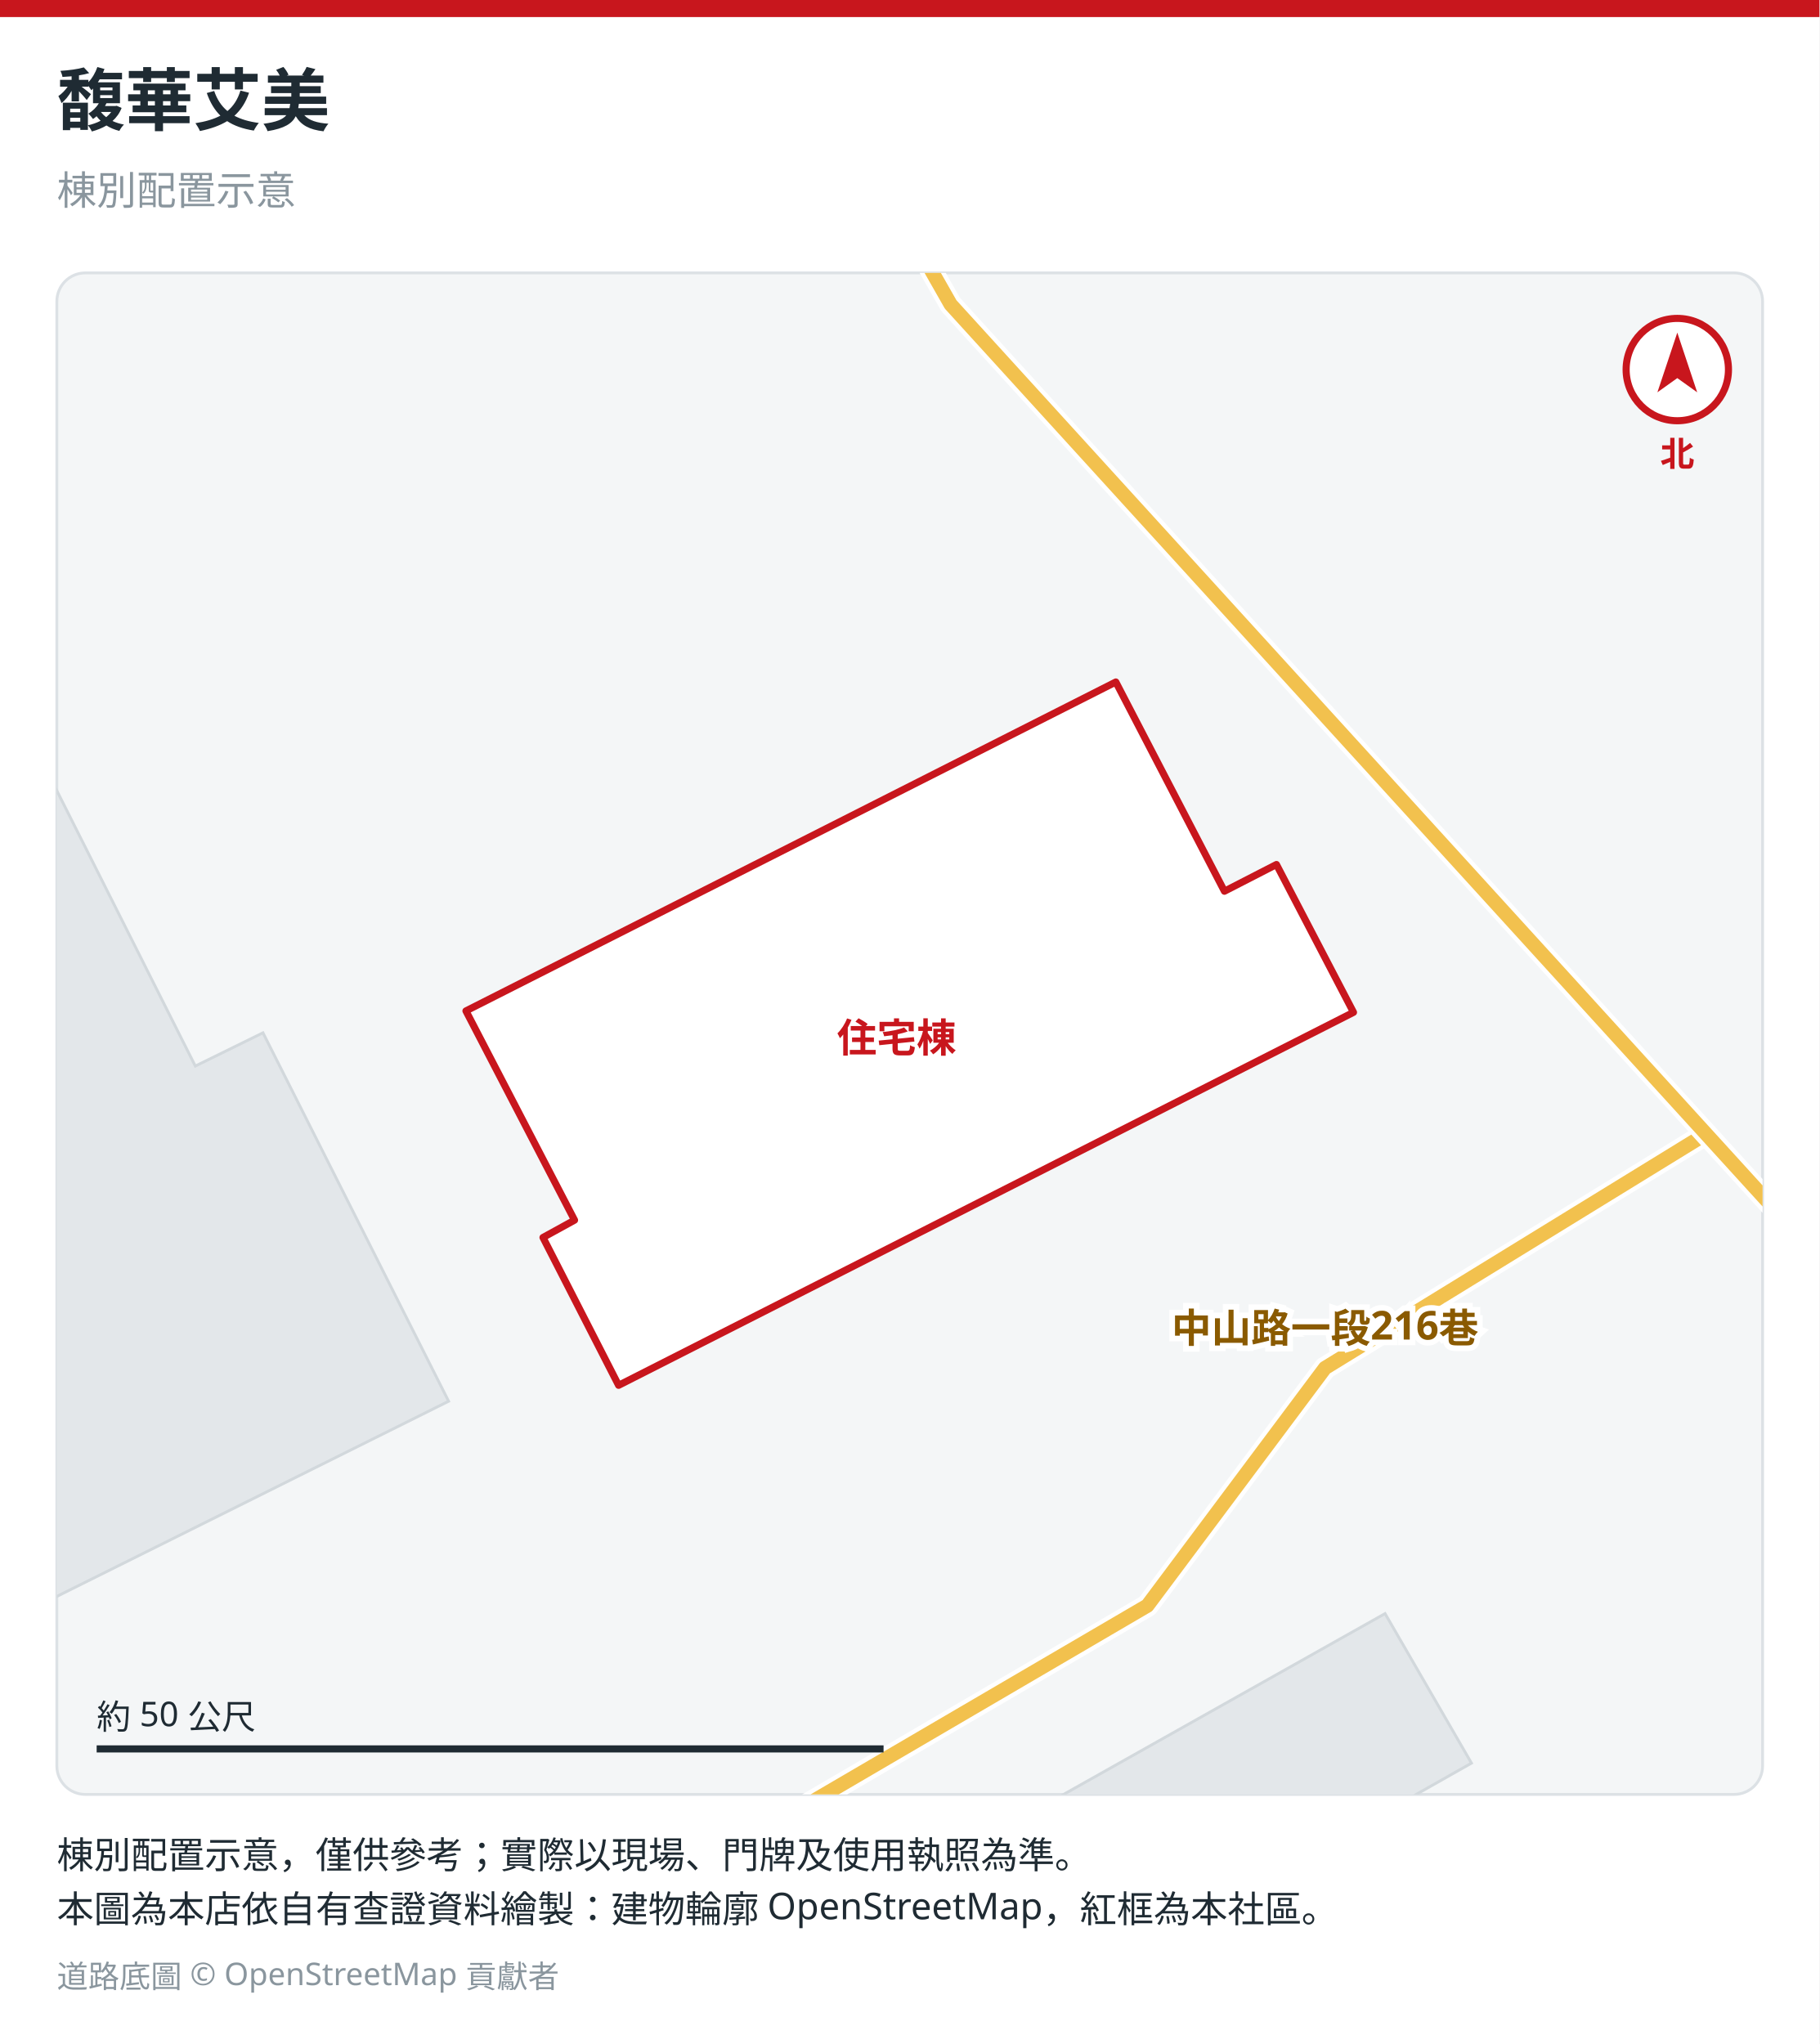
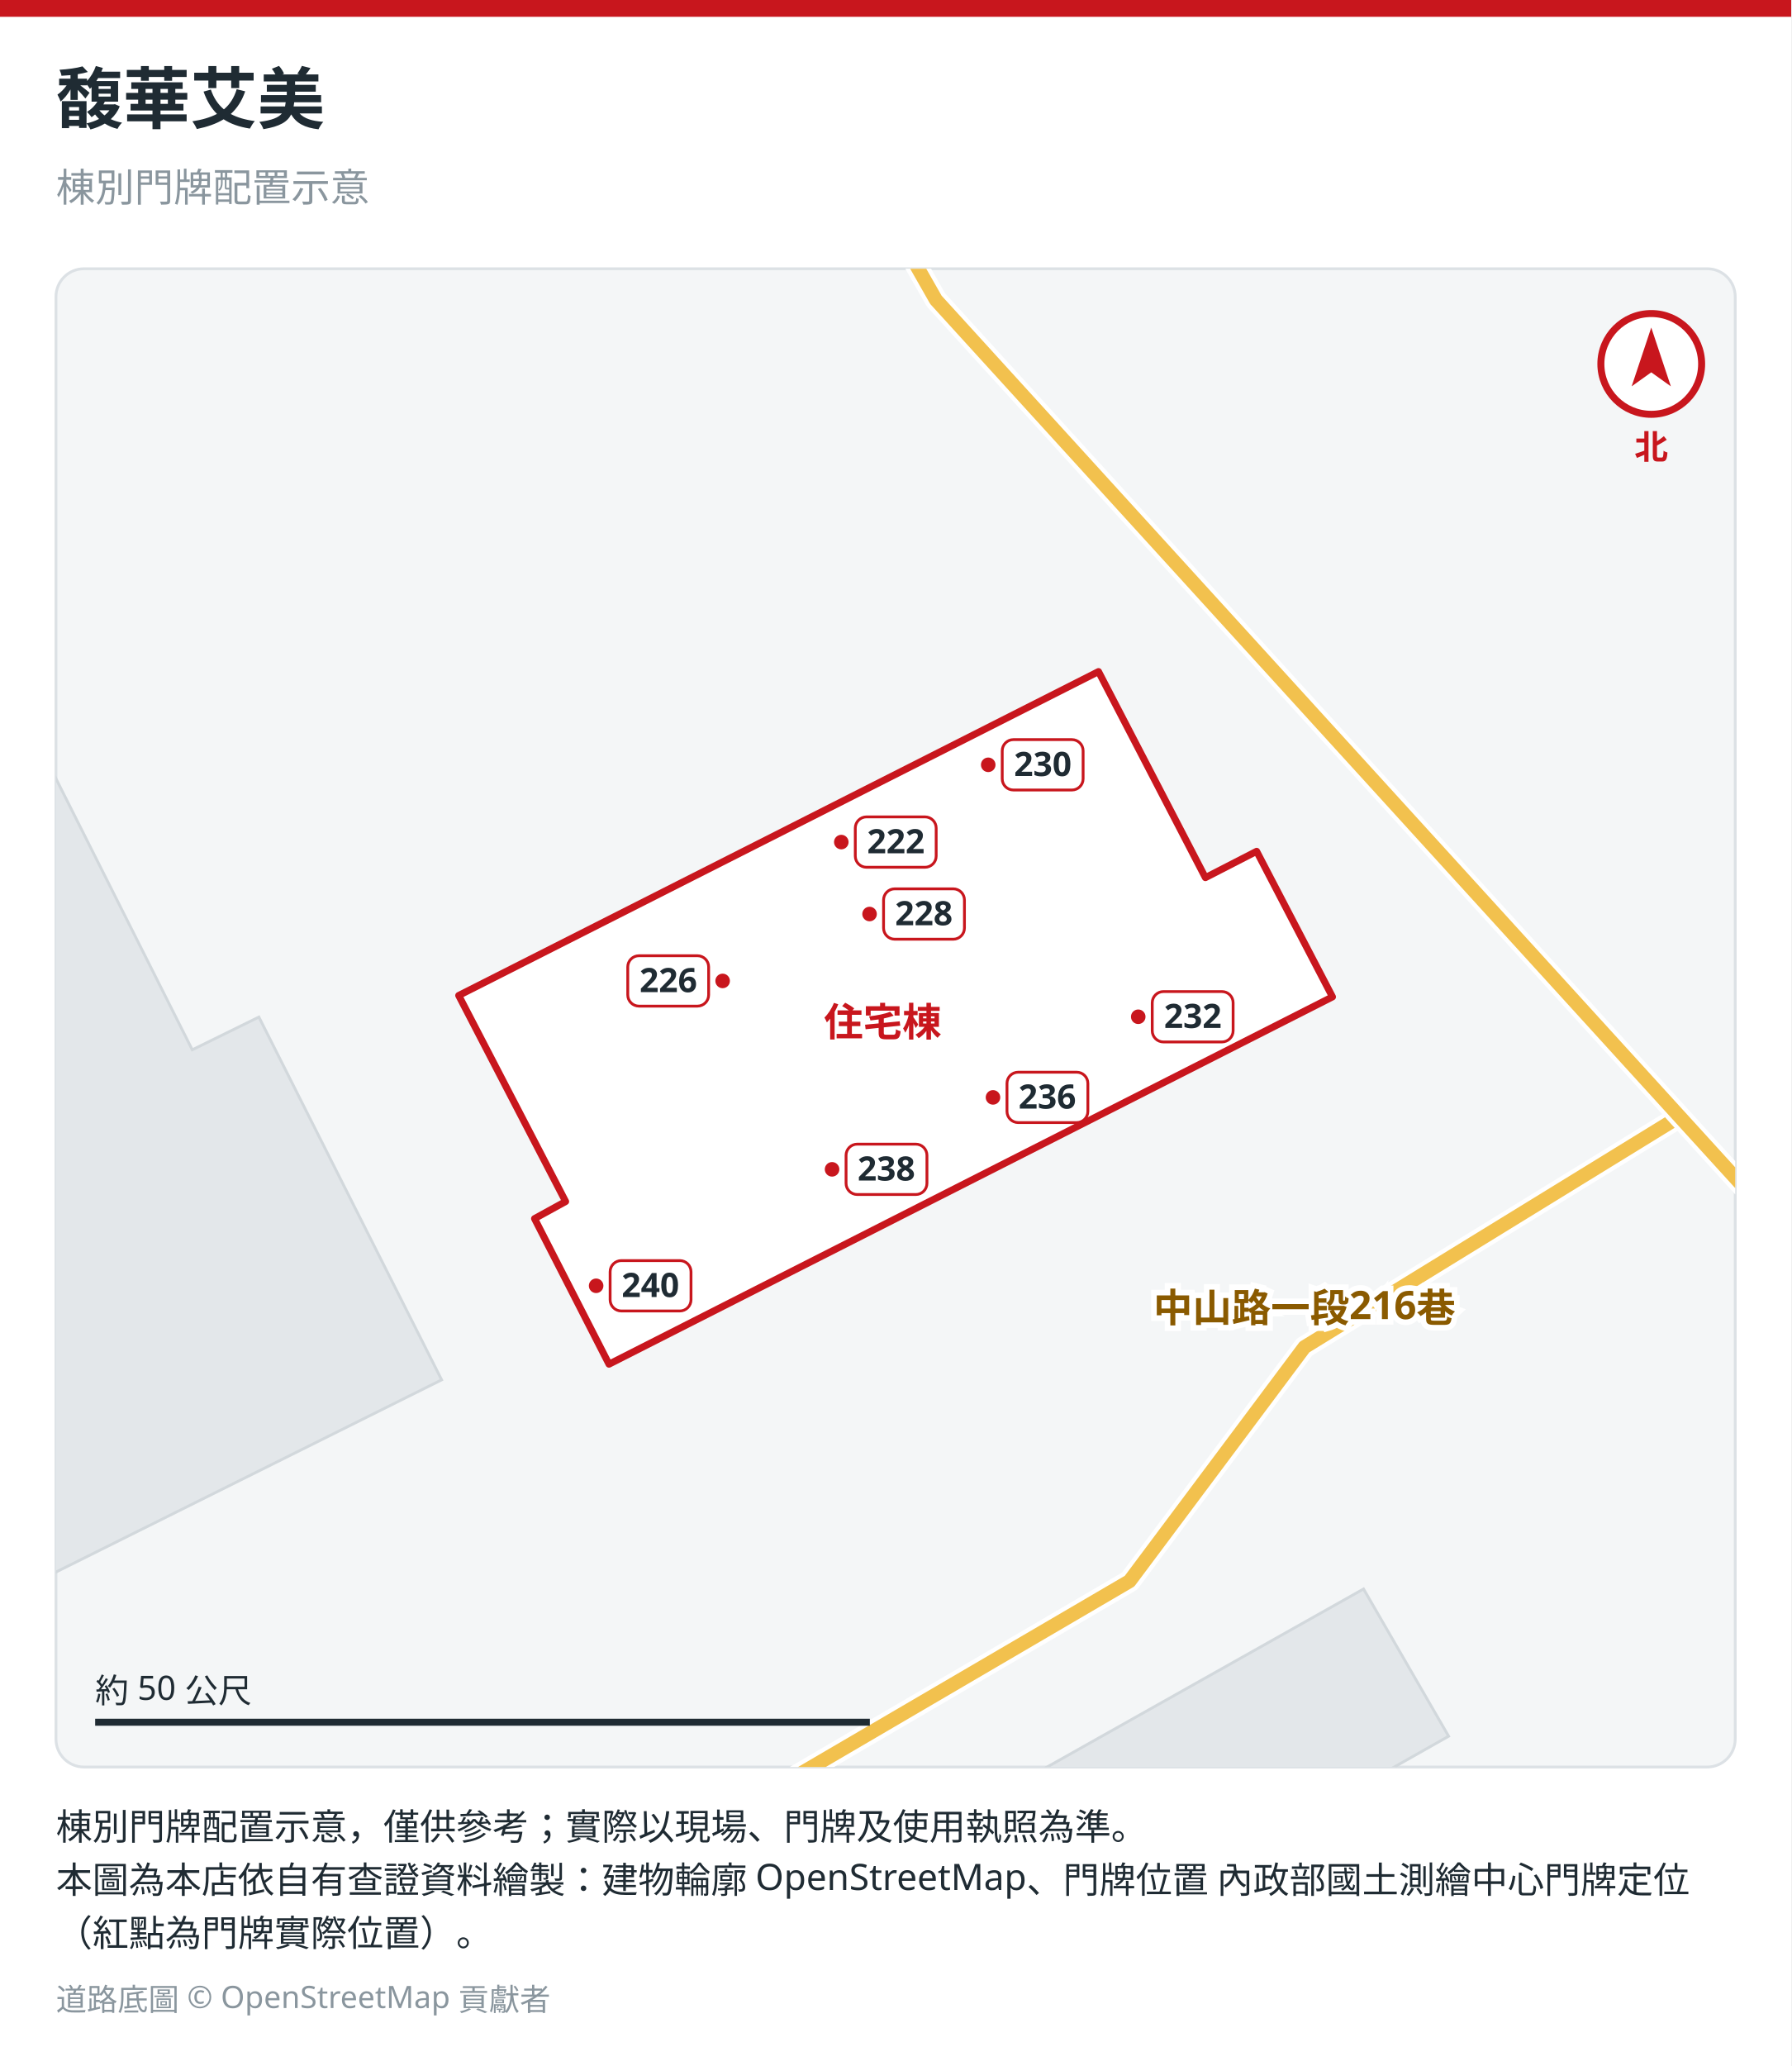
- <svg xmlns="http://www.w3.org/2000/svg" viewBox="0 0 640 719" preserveAspectRatio="xMidYMin meet" style="width:100%;height:auto;max-width:1280px" font-family="Noto Sans TC, Microsoft JhengHei, PingFang TC, sans-serif">
+ <svg xmlns="http://www.w3.org/2000/svg" viewBox="0 0 640 738" preserveAspectRatio="xMidYMin meet" style="width:100%;height:auto;max-width:1280px" font-family="Noto Sans TC, Microsoft JhengHei, PingFang TC, sans-serif">
  <rect width="100%" height="100%" fill="#FFFFFF" />
  <rect width="100%" height="6" fill="#C8161D" />
  <text x="20" y="44" font-size="24" font-weight="700" fill="#1F2B33">馥華艾美</text>
-   <text x="20" y="72" font-size="14" fill="#8A969E">棟別配置示意</text>
+   <text x="20" y="72" font-size="14" fill="#8A969E">棟別門牌配置示意</text>
  <defs>
    <clipPath id="c">
      <rect x="20.0" y="96.0" width="600.0" height="535.2" rx="10" />
    </clipPath>
  </defs>
  <rect x="20.0" y="96.0" width="600.0" height="535.2" rx="10" fill="#F4F6F7" stroke="#DCE1E5" />
  <g clip-path="url(#c)">
    <path d="M99.2,801.7 L127.9,868.7 L281.8,802.8 L253.0,736.4 Z" fill="#E3E7EA" stroke="#D2D8DC" stroke-width="1" />
    <path d="M302.3,671.6 L332.7,724.8 L517.6,620.2 L487.2,567.6 Z" fill="#E3E7EA" stroke="#D2D8DC" stroke-width="1" />
    <path d="M669.3,-115.4 L699.2,-95.0 L757.3,-178.5 L859.1,-108.8 L958.2,-41.3 L973.1,-31.3 L804.9,211.7 L598.4,71.1 L555.8,0.2 L606.2,-70.1 Z" fill="#E3E7EA" stroke="#D2D8DC" stroke-width="1" />
    <path d="M618.3,-128.7 L565.2,-102.2 L519.3,-193.5 L572.4,-220.1 Z" fill="#E3E7EA" stroke="#D2D8DC" stroke-width="1" />
    <path d="M-221.9,227.2 L-49.2,141.4 L-30.4,177.9 L68.7,375.0 L92.5,363.3 L157.8,492.9 L-38.7,590.8 L-104.0,461.3 L-203.6,263.7 Z" fill="#E3E7EA" stroke="#D2D8DC" stroke-width="1" />
    <path d="M-319.3,153.0 L-218.6,321.8 L-220.8,385.5 L15.0,768.5 L61.0,765.2 L403.6,564.8 L466.1,481.2 L598.4,399.9" fill="none" stroke="#FFFFFF" stroke-width="8" stroke-linecap="round" stroke-linejoin="round" />
    <path d="M-319.3,153.0 L-218.6,321.8 L-220.8,385.5 L15.0,768.5 L61.0,765.2 L403.6,564.8 L466.1,481.2 L598.4,399.9" fill="none" stroke="#F2C14E" stroke-width="5" stroke-linecap="round" stroke-linejoin="round" />
    <path d="M206.5,-117.7 L334.4,107.1 L633.3,435.3" fill="none" stroke="#FFFFFF" stroke-width="8" stroke-linecap="round" stroke-linejoin="round" />
    <path d="M206.5,-117.7 L334.4,107.1 L633.3,435.3" fill="none" stroke="#F2C14E" stroke-width="5" stroke-linecap="round" stroke-linejoin="round" />
    <path d="M163.9,355.6 L392.5,239.9 L430.7,313.5 L449.0,304.1 L476.1,356.1 L217.6,487.3 L191.0,435.3 L202.1,429.2 Z" fill="#FFFFFF" stroke="#C8161D" stroke-width="2.5" stroke-linejoin="round" />
  </g>
  <text x="466.1" y="472.2" font-size="14" font-weight="700" fill="#8A5A00" text-anchor="middle" stroke="#FFFFFF" stroke-width="4" paint-order="stroke">中山路一段216巷</text>
  <text x="315.4" y="370.1" font-size="14" font-weight="700" fill="#C8161D" text-anchor="middle" stroke="#FFFFFF" stroke-width="4" paint-order="stroke">住宅棟</text>
+   <circle cx="213.0" cy="459.3" r="3.2" fill="#C8161D" stroke="#FFFFFF" stroke-width="1.2" />
+   <circle cx="258.2" cy="350.4" r="3.2" fill="#C8161D" stroke="#FFFFFF" stroke-width="1.2" />
+   <circle cx="297.3" cy="417.7" r="3.2" fill="#C8161D" stroke="#FFFFFF" stroke-width="1.2" />
+   <circle cx="300.6" cy="300.8" r="3.2" fill="#C8161D" stroke="#FFFFFF" stroke-width="1.2" />
+   <circle cx="310.7" cy="326.5" r="3.2" fill="#C8161D" stroke="#FFFFFF" stroke-width="1.2" />
+   <circle cx="353.1" cy="273.2" r="3.2" fill="#C8161D" stroke="#FFFFFF" stroke-width="1.2" />
+   <circle cx="354.8" cy="392.0" r="3.2" fill="#C8161D" stroke="#FFFFFF" stroke-width="1.2" />
+   <circle cx="406.7" cy="363.2" r="3.2" fill="#C8161D" stroke="#FFFFFF" stroke-width="1.2" />
+   <rect x="218.0" y="450.3" width="28.9" height="18.0" rx="4" fill="#FFFFFF" fill-opacity="0.94" stroke="#C8161D" stroke-width="1" />
+   <text x="232.4" y="463.3" font-size="12" font-weight="700" fill="#1F2B33" text-anchor="middle">240</text>
+   <rect x="224.3" y="341.4" width="28.9" height="18.0" rx="4" fill="#FFFFFF" fill-opacity="0.94" stroke="#C8161D" stroke-width="1" />
+   <text x="238.8" y="354.4" font-size="12" font-weight="700" fill="#1F2B33" text-anchor="middle">226</text>
+   <rect x="302.3" y="408.7" width="28.9" height="18.0" rx="4" fill="#FFFFFF" fill-opacity="0.94" stroke="#C8161D" stroke-width="1" />
+   <text x="316.7" y="421.7" font-size="12" font-weight="700" fill="#1F2B33" text-anchor="middle">238</text>
+   <rect x="305.6" y="291.8" width="28.9" height="18.0" rx="4" fill="#FFFFFF" fill-opacity="0.94" stroke="#C8161D" stroke-width="1" />
+   <text x="320.1" y="304.8" font-size="12" font-weight="700" fill="#1F2B33" text-anchor="middle">222</text>
+   <rect x="315.7" y="317.5" width="28.9" height="18.0" rx="4" fill="#FFFFFF" fill-opacity="0.94" stroke="#C8161D" stroke-width="1" />
+   <text x="330.1" y="330.5" font-size="12" font-weight="700" fill="#1F2B33" text-anchor="middle">228</text>
+   <rect x="358.1" y="264.2" width="28.9" height="18.0" rx="4" fill="#FFFFFF" fill-opacity="0.94" stroke="#C8161D" stroke-width="1" />
+   <text x="372.6" y="277.2" font-size="12" font-weight="700" fill="#1F2B33" text-anchor="middle">230</text>
+   <rect x="359.8" y="383.0" width="28.9" height="18.0" rx="4" fill="#FFFFFF" fill-opacity="0.94" stroke="#C8161D" stroke-width="1" />
+   <text x="374.2" y="396.0" font-size="12" font-weight="700" fill="#1F2B33" text-anchor="middle">236</text>
+   <rect x="411.7" y="354.2" width="28.9" height="18.0" rx="4" fill="#FFFFFF" fill-opacity="0.94" stroke="#C8161D" stroke-width="1" />
+   <text x="426.2" y="367.2" font-size="12" font-weight="700" fill="#1F2B33" text-anchor="middle">232</text>
  <circle cx="590.0" cy="130.0" r="18" fill="#FFFFFF" stroke="#C8161D" stroke-width="2.5" />
  <path d="M590.0,117.0 L597.0,138.0 L590.0,133.0 L583.0,138.0 Z" fill="#C8161D" />
  <text x="590.0" y="164.0" font-size="12" font-weight="700" fill="#C8161D" text-anchor="middle">北</text>
  <line x1="34.0" y1="615.2" x2="310.8" y2="615.2" stroke="#1F2B33" stroke-width="2.5" />
  <text x="34.0" y="608.2" font-size="12" fill="#1F2B33">約 50 公尺</text>
-   <text x="20" y="657.2" font-size="13" fill="#1F2B33">棟別配置示意，僅供參考；實際以現場、門牌及使用執照為準。</text>
-   <text x="20" y="676.2" font-size="13" fill="#1F2B33">本圖為本店依自有查證資料繪製：建物輪廓 OpenStreetMap，紅框為本社區。</text>
-   <text x="20" y="699.2" font-size="11" fill="#8A969E">道路底圖 © OpenStreetMap 貢獻者</text>
+   <text x="20" y="657.2" font-size="13" fill="#1F2B33">棟別門牌配置示意，僅供參考；實際以現場、門牌及使用執照為準。</text>
+   <text x="20" y="676.2" font-size="13" fill="#1F2B33">本圖為本店依自有查證資料繪製：建物輪廓 OpenStreetMap、門牌位置 內政部國土測繪中心門牌定位</text>
+   <text x="20" y="695.2" font-size="13" fill="#1F2B33">（紅點為門牌實際位置）。</text>
+   <text x="20" y="718.2" font-size="11" fill="#8A969E">道路底圖 © OpenStreetMap 貢獻者</text>
</svg>
